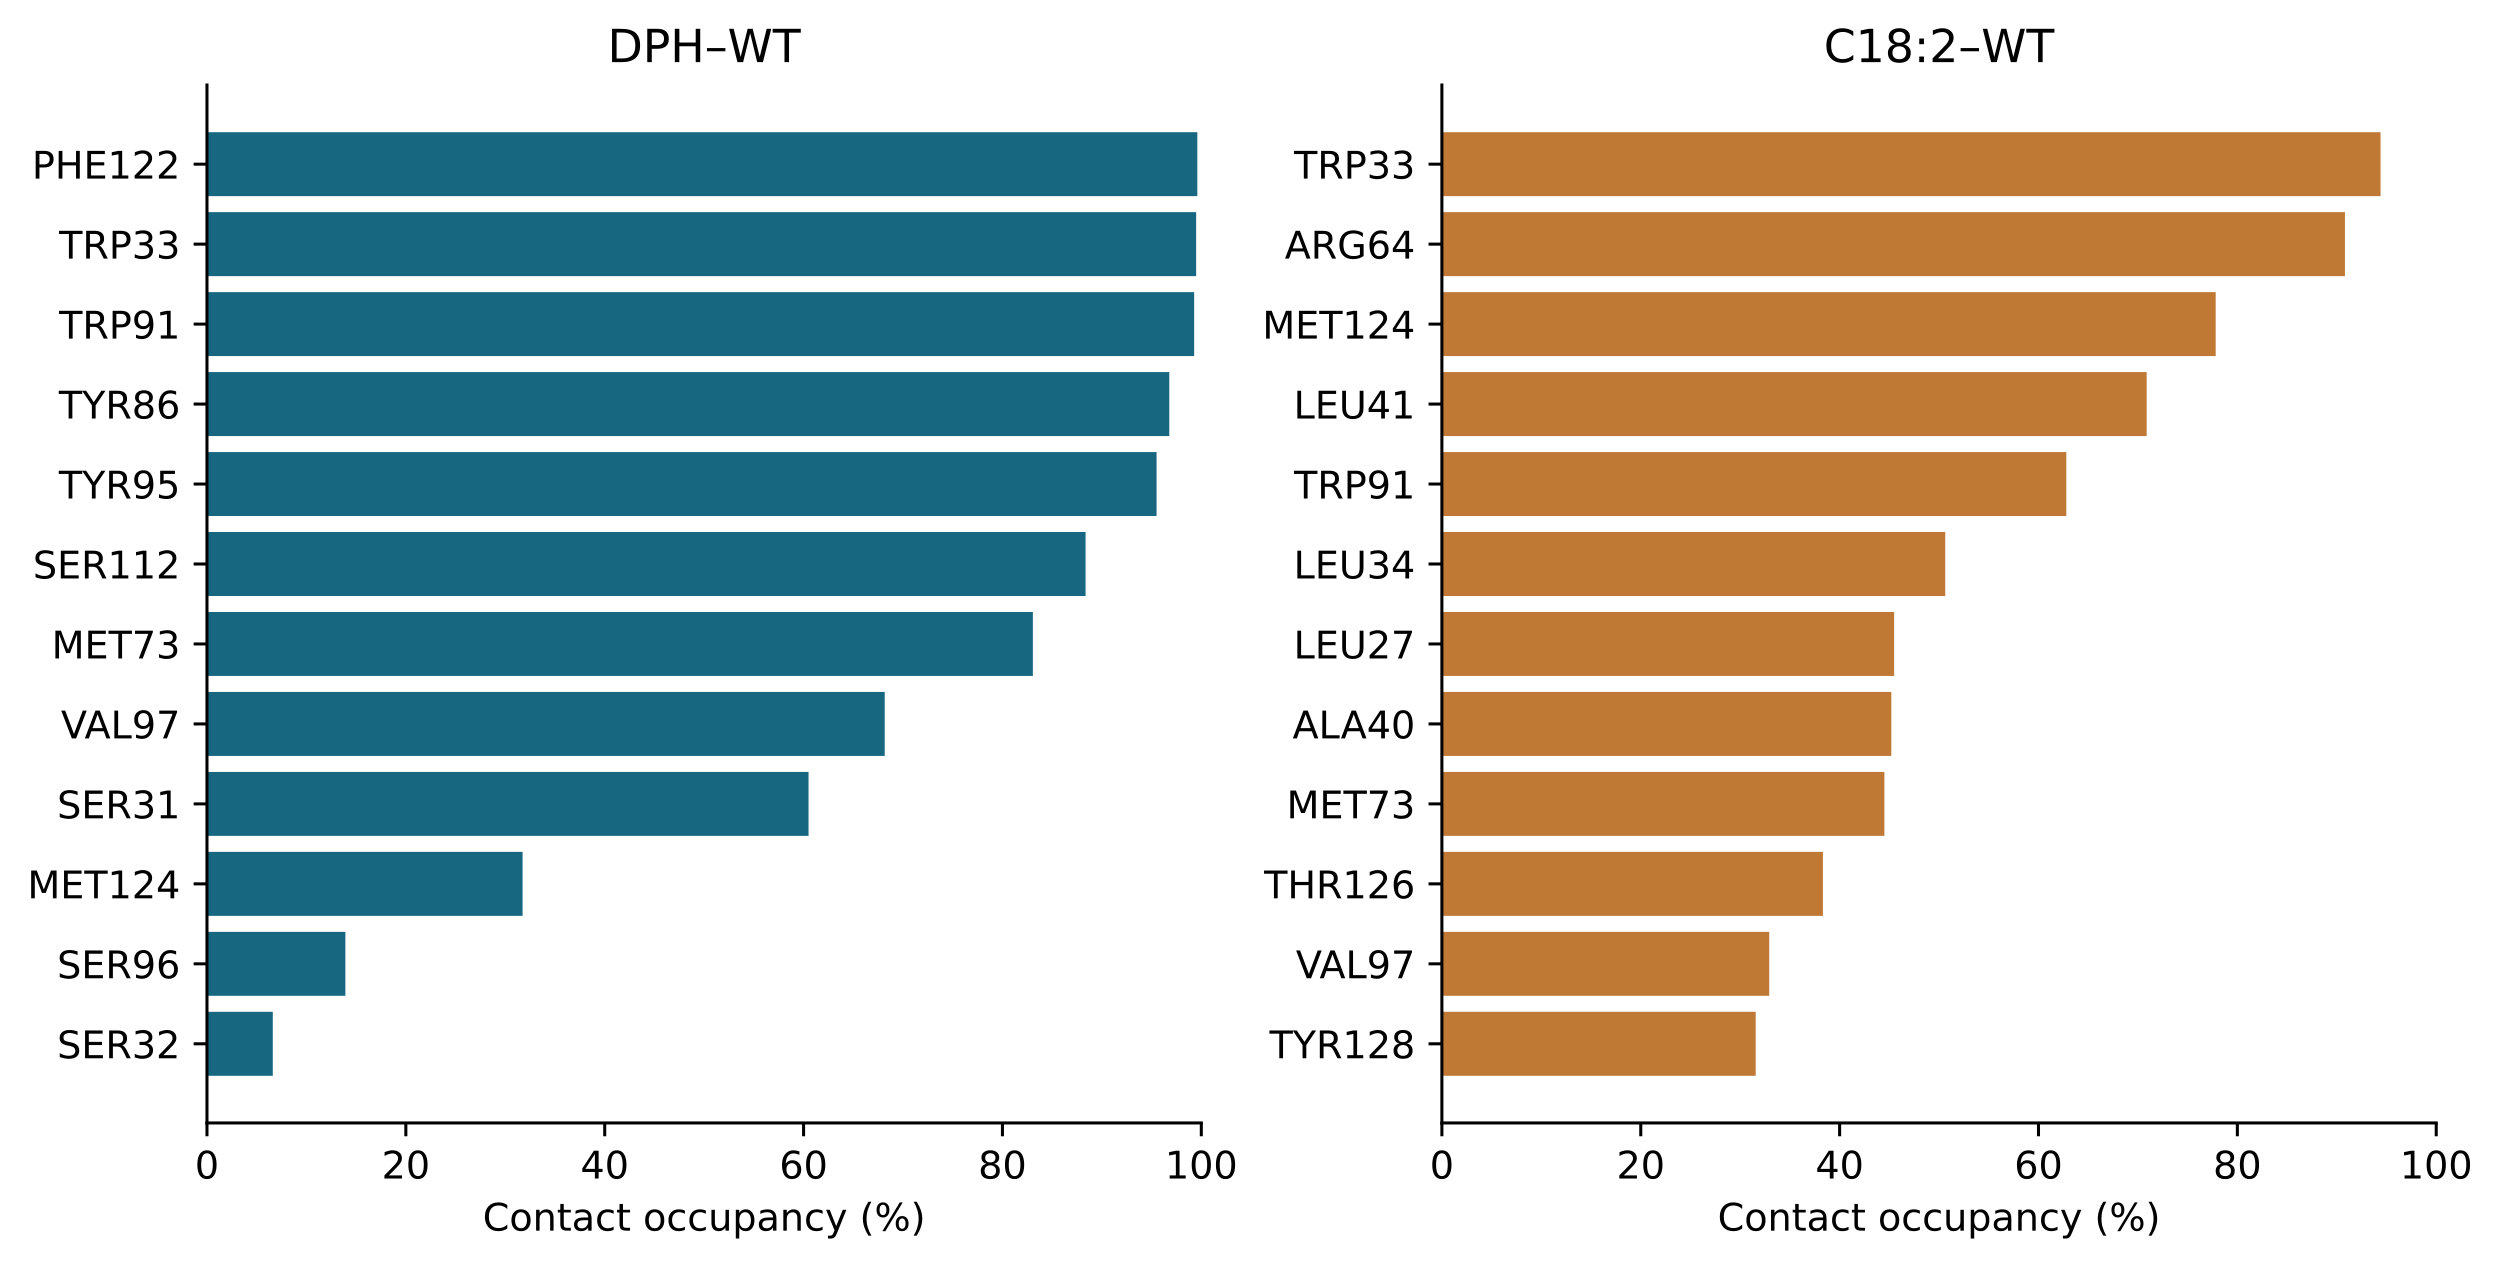
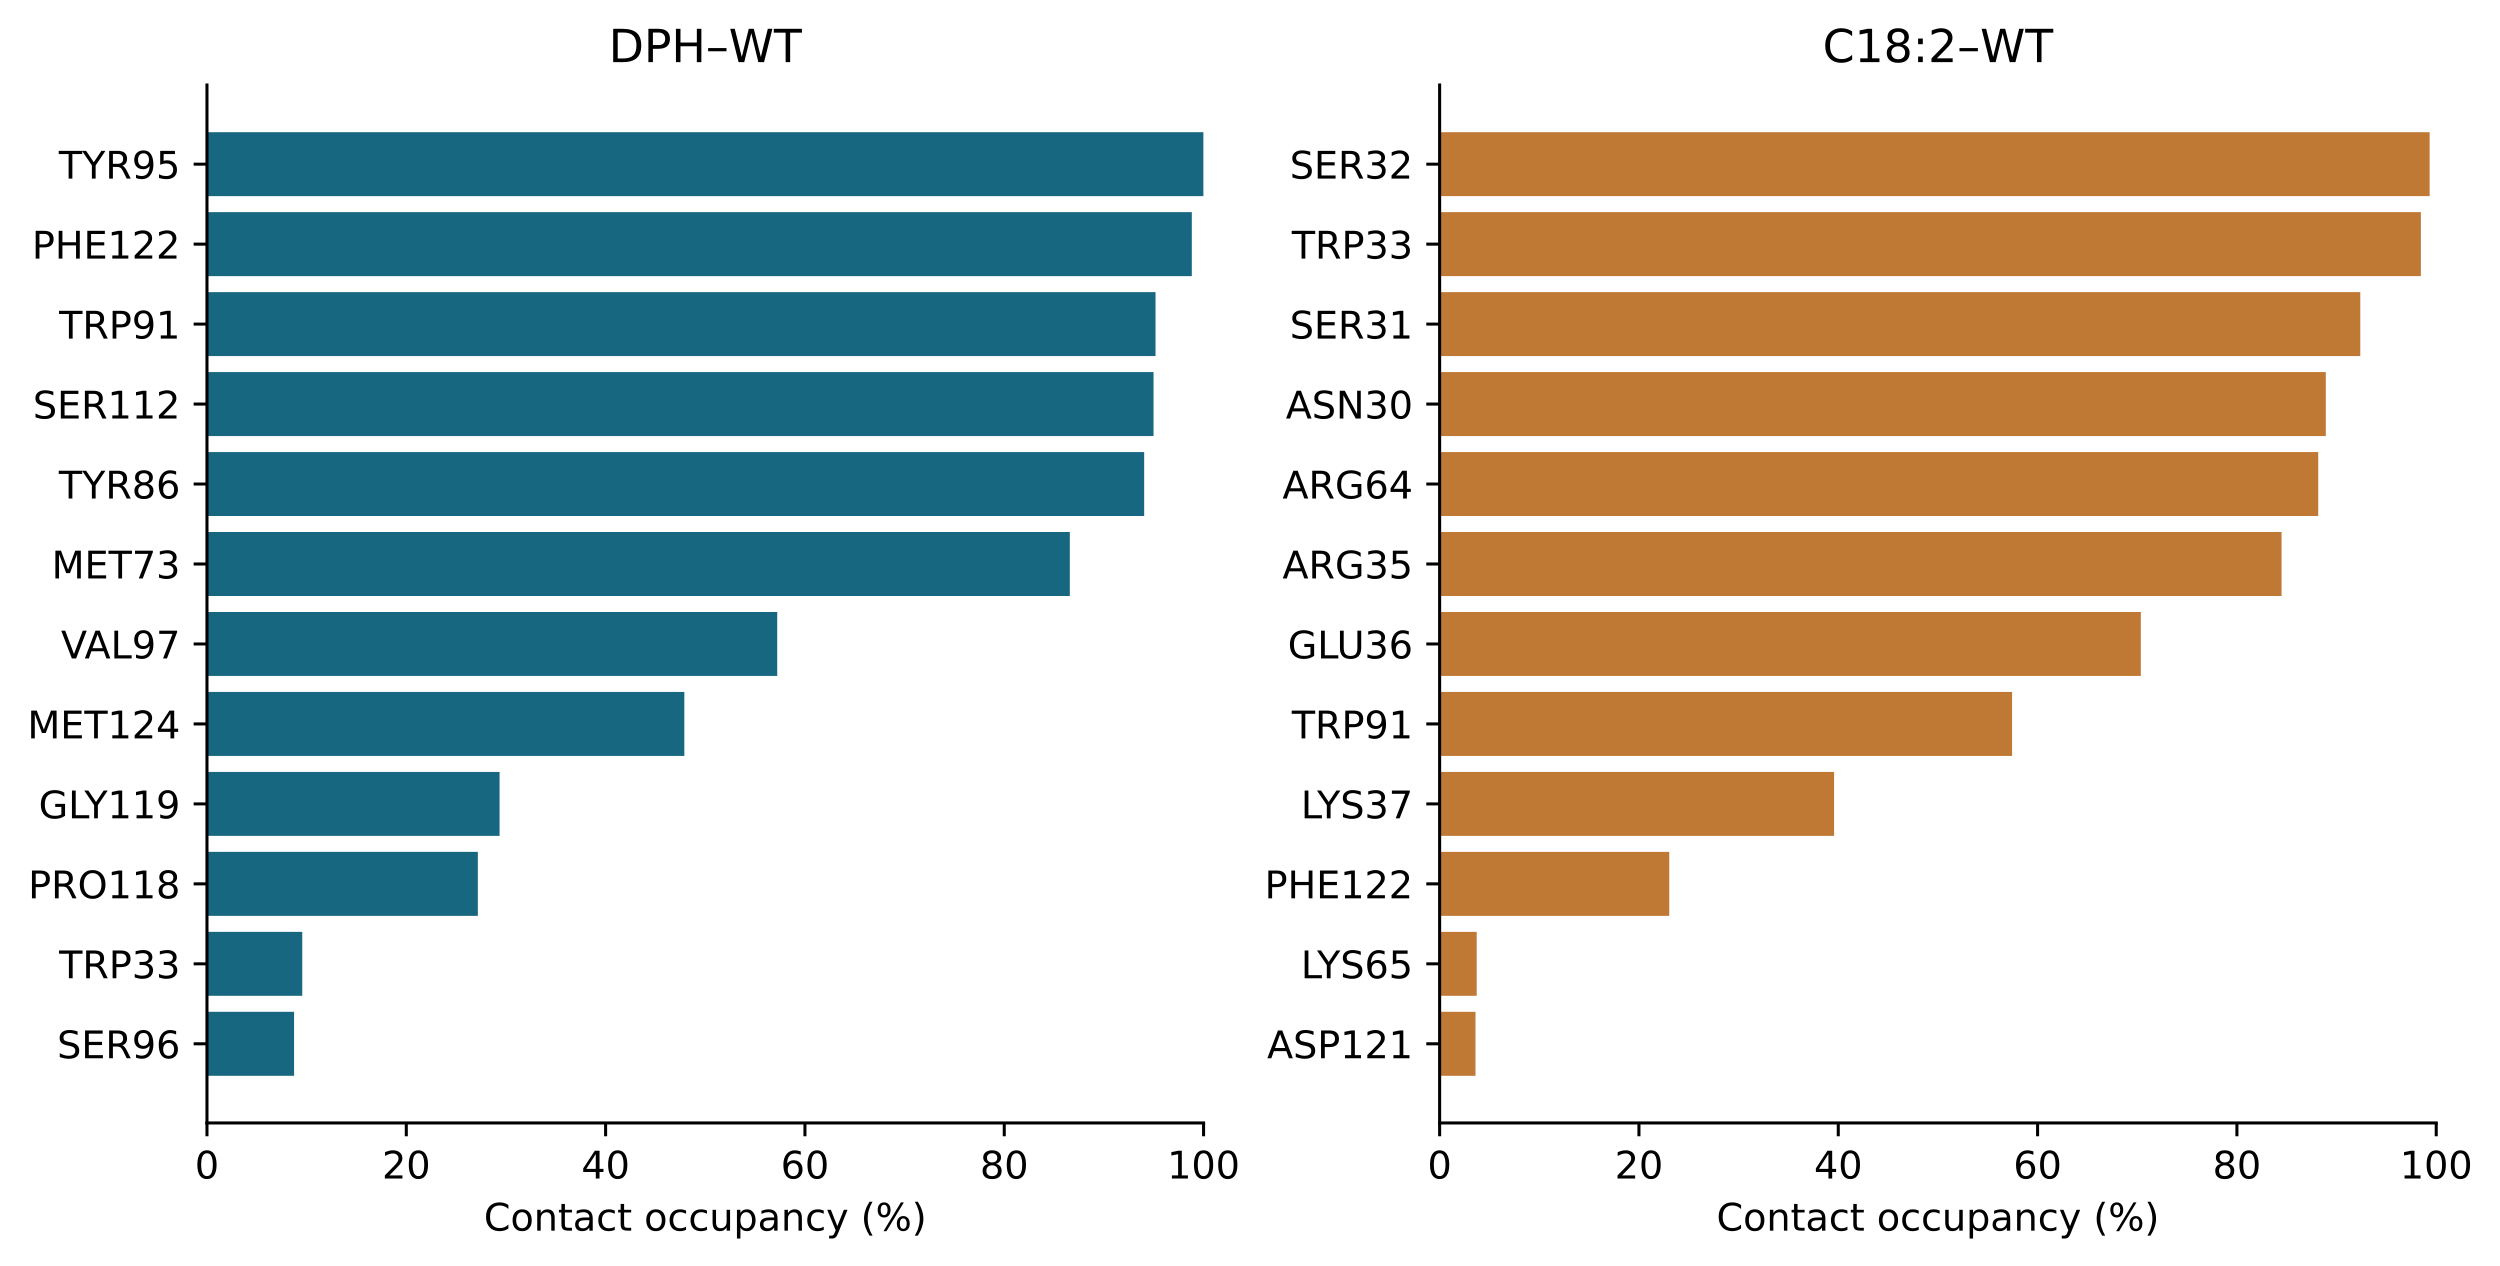
<svg xmlns="http://www.w3.org/2000/svg" xmlns:xlink="http://www.w3.org/1999/xlink" width="656.4pt" height="332.4pt" viewBox="0 0 656.4 332.4" version="1.1">
  <defs>
    <style type="text/css">*{stroke-linejoin: round; stroke-linecap: butt}</style>
  </defs>
  <g id="figure_1">
    <g id="patch_1">
      <path d="M 0 332.4  L 656.4 332.4  L 656.4 0  L 0 0  z " style="fill: #ffffff" />
    </g>
    <g id="axes_1">
      <g id="patch_2">
-         <path d="M 54.342 294.843  L 315.416 294.843  L 315.416 22.318  L 54.342 22.318  z " style="fill: #ffffff" />
+         <path d="M 54.342 294.843  L 316.009 294.843  L 316.009 22.318  L 54.342 22.318  z " style="fill: #ffffff" />
      </g>
      <g id="patch_3">
-         <path d="M 54.342 282.456  L 71.625 282.456  L 71.625 265.659  L 54.342 265.659  z " clip-path="url(#p2b831c7aae)" style="fill: #176781" />
+         <path d="M 54.342 282.456  L 77.212 282.456  L 77.212 265.659  L 54.342 265.659  z " clip-path="url(#p2128a40568)" style="fill: #176781" />
      </g>
      <g id="patch_4">
-         <path d="M 54.342 261.46  L 90.684 261.46  L 90.684 244.663  L 54.342 244.663  z " clip-path="url(#p2b831c7aae)" style="fill: #176781" />
+         <path d="M 54.342 261.46  L 79.358 261.46  L 79.358 244.663  L 54.342 244.663  z " clip-path="url(#p2128a40568)" style="fill: #176781" />
      </g>
      <g id="patch_5">
-         <path d="M 54.342 240.464  L 137.207 240.464  L 137.207 223.668  L 54.342 223.668  z " clip-path="url(#p2b831c7aae)" style="fill: #176781" />
+         <path d="M 54.342 240.464  L 125.463 240.464  L 125.463 223.668  L 54.342 223.668  z " clip-path="url(#p2128a40568)" style="fill: #176781" />
      </g>
      <g id="patch_6">
-         <path d="M 54.342 219.468  L 212.292 219.468  L 212.292 202.672  L 54.342 202.672  z " clip-path="url(#p2b831c7aae)" style="fill: #176781" />
+         <path d="M 54.342 219.468  L 131.168 219.468  L 131.168 202.672  L 54.342 202.672  z " clip-path="url(#p2128a40568)" style="fill: #176781" />
      </g>
      <g id="patch_7">
-         <path d="M 54.342 198.473  L 232.29 198.473  L 232.29 181.676  L 54.342 181.676  z " clip-path="url(#p2b831c7aae)" style="fill: #176781" />
+         <path d="M 54.342 198.473  L 179.681 198.473  L 179.681 181.676  L 54.342 181.676  z " clip-path="url(#p2128a40568)" style="fill: #176781" />
      </g>
      <g id="patch_8">
-         <path d="M 54.342 177.477  L 271.19 177.477  L 271.19 160.68  L 54.342 160.68  z " clip-path="url(#p2b831c7aae)" style="fill: #176781" />
+         <path d="M 54.342 177.477  L 204.068 177.477  L 204.068 160.68  L 54.342 160.68  z " clip-path="url(#p2128a40568)" style="fill: #176781" />
      </g>
      <g id="patch_9">
-         <path d="M 54.342 156.481  L 285.027 156.481  L 285.027 139.685  L 54.342 139.685  z " clip-path="url(#p2b831c7aae)" style="fill: #176781" />
+         <path d="M 54.342 156.481  L 280.893 156.481  L 280.893 139.685  L 54.342 139.685  z " clip-path="url(#p2128a40568)" style="fill: #176781" />
      </g>
      <g id="patch_10">
-         <path d="M 54.342 135.485  L 303.668 135.485  L 303.668 118.689  L 54.342 118.689  z " clip-path="url(#p2b831c7aae)" style="fill: #176781" />
+         <path d="M 54.342 135.485  L 300.414 135.485  L 300.414 118.689  L 54.342 118.689  z " clip-path="url(#p2128a40568)" style="fill: #176781" />
      </g>
      <g id="patch_11">
-         <path d="M 54.342 114.49  L 307.009 114.49  L 307.009 97.693  L 54.342 97.693  z " clip-path="url(#p2b831c7aae)" style="fill: #176781" />
+         <path d="M 54.342 114.49  L 302.873 114.49  L 302.873 97.693  L 54.342 97.693  z " clip-path="url(#p2128a40568)" style="fill: #176781" />
      </g>
      <g id="patch_12">
-         <path d="M 54.342 93.494  L 313.536 93.494  L 313.536 76.697  L 54.342 76.697  z " clip-path="url(#p2b831c7aae)" style="fill: #176781" />
+         <path d="M 54.342 93.494  L 303.397 93.494  L 303.397 76.697  L 54.342 76.697  z " clip-path="url(#p2128a40568)" style="fill: #176781" />
      </g>
      <g id="patch_13">
-         <path d="M 54.342 72.498  L 314.058 72.498  L 314.058 55.701  L 54.342 55.701  z " clip-path="url(#p2b831c7aae)" style="fill: #176781" />
+         <path d="M 54.342 72.498  L 312.921 72.498  L 312.921 55.701  L 54.342 55.701  z " clip-path="url(#p2128a40568)" style="fill: #176781" />
      </g>
      <g id="patch_14">
-         <path d="M 54.342 51.502  L 314.372 51.502  L 314.372 34.706  L 54.342 34.706  z " clip-path="url(#p2b831c7aae)" style="fill: #176781" />
+         <path d="M 54.342 51.502  L 315.957 51.502  L 315.957 34.706  L 54.342 34.706  z " clip-path="url(#p2128a40568)" style="fill: #176781" />
      </g>
      <g id="matplotlib.axis_1">
        <g id="xtick_1">
          <g id="line2d_1">
            <defs>
-               <path id="m933c56c1d4" d="M 0 0  L 0 3.5  " style="stroke: #000000; stroke-width: 0.8" />
+               <path id="m72610c972a" d="M 0 0  L 0 3.5  " style="stroke: #000000; stroke-width: 0.8" />
            </defs>
            <g>
-               <use xlink:href="#m933c56c1d4" x="54.342" y="294.843" style="stroke: #000000; stroke-width: 0.8" />
+               <use xlink:href="#m72610c972a" x="54.342" y="294.843" style="stroke: #000000; stroke-width: 0.8" />
            </g>
          </g>
          <g id="text_1">
            <text style="font-size: 10px; font-family: 'DejaVu Sans'; text-anchor: middle" x="54.342" y="309.442" transform="rotate(-0 54.34219 309.4417)">0</text>
          </g>
        </g>
        <g id="xtick_2">
          <g id="line2d_2">
            <g>
-               <use xlink:href="#m933c56c1d4" x="106.557" y="294.843" style="stroke: #000000; stroke-width: 0.8" />
+               <use xlink:href="#m72610c972a" x="106.676" y="294.843" style="stroke: #000000; stroke-width: 0.8" />
            </g>
          </g>
          <g id="text_2">
-             <text style="font-size: 10px; font-family: 'DejaVu Sans'; text-anchor: middle" x="106.557" y="309.442" transform="rotate(-0 106.557 309.4417)">20</text>
+             <text style="font-size: 10px; font-family: 'DejaVu Sans'; text-anchor: middle" x="106.676" y="309.442" transform="rotate(-0 106.6755 309.4417)">20</text>
          </g>
        </g>
        <g id="xtick_3">
          <g id="line2d_3">
            <g>
-               <use xlink:href="#m933c56c1d4" x="158.772" y="294.843" style="stroke: #000000; stroke-width: 0.8" />
+               <use xlink:href="#m72610c972a" x="159.009" y="294.843" style="stroke: #000000; stroke-width: 0.8" />
            </g>
          </g>
          <g id="text_3">
-             <text style="font-size: 10px; font-family: 'DejaVu Sans'; text-anchor: middle" x="158.772" y="309.442" transform="rotate(-0 158.7717 309.4417)">40</text>
+             <text style="font-size: 10px; font-family: 'DejaVu Sans'; text-anchor: middle" x="159.009" y="309.442" transform="rotate(-0 159.0089 309.4417)">40</text>
          </g>
        </g>
        <g id="xtick_4">
          <g id="line2d_4">
            <g>
-               <use xlink:href="#m933c56c1d4" x="210.986" y="294.843" style="stroke: #000000; stroke-width: 0.8" />
+               <use xlink:href="#m72610c972a" x="211.342" y="294.843" style="stroke: #000000; stroke-width: 0.8" />
            </g>
          </g>
          <g id="text_4">
-             <text style="font-size: 10px; font-family: 'DejaVu Sans'; text-anchor: middle" x="210.986" y="309.442" transform="rotate(-0 210.9865 309.4417)">60</text>
+             <text style="font-size: 10px; font-family: 'DejaVu Sans'; text-anchor: middle" x="211.342" y="309.442" transform="rotate(-0 211.3423 309.4417)">60</text>
          </g>
        </g>
        <g id="xtick_5">
          <g id="line2d_5">
            <g>
-               <use xlink:href="#m933c56c1d4" x="263.201" y="294.843" style="stroke: #000000; stroke-width: 0.8" />
+               <use xlink:href="#m72610c972a" x="263.676" y="294.843" style="stroke: #000000; stroke-width: 0.8" />
            </g>
          </g>
          <g id="text_5">
-             <text style="font-size: 10px; font-family: 'DejaVu Sans'; text-anchor: middle" x="263.201" y="309.442" transform="rotate(-0 263.2012 309.4417)">80</text>
+             <text style="font-size: 10px; font-family: 'DejaVu Sans'; text-anchor: middle" x="263.676" y="309.442" transform="rotate(-0 263.6756 309.4417)">80</text>
          </g>
        </g>
        <g id="xtick_6">
          <g id="line2d_6">
            <g>
-               <use xlink:href="#m933c56c1d4" x="315.416" y="294.843" style="stroke: #000000; stroke-width: 0.8" />
+               <use xlink:href="#m72610c972a" x="316.009" y="294.843" style="stroke: #000000; stroke-width: 0.8" />
            </g>
          </g>
          <g id="text_6">
-             <text style="font-size: 10px; font-family: 'DejaVu Sans'; text-anchor: middle" x="315.416" y="309.442" transform="rotate(-0 315.416 309.4417)">100</text>
+             <text style="font-size: 10px; font-family: 'DejaVu Sans'; text-anchor: middle" x="316.009" y="309.442" transform="rotate(-0 316.009 309.4417)">100</text>
          </g>
        </g>
        <g id="text_7">
-           <text style="font-size: 10px; font-family: 'DejaVu Sans'; text-anchor: middle" x="184.879" y="323.12" transform="rotate(-0 184.8791 323.1198)">Contact occupancy (%)</text>
+           <text style="font-size: 10px; font-family: 'DejaVu Sans'; text-anchor: middle" x="185.176" y="323.12" transform="rotate(-0 185.1756 323.1198)">Contact occupancy (%)</text>
        </g>
      </g>
      <g id="matplotlib.axis_2">
        <g id="ytick_1">
          <g id="line2d_7">
            <defs>
-               <path id="mc2657817d2" d="M 0 0  L -3.5 0  " style="stroke: #000000; stroke-width: 0.8" />
+               <path id="m3164a30ef8" d="M 0 0  L -3.5 0  " style="stroke: #000000; stroke-width: 0.8" />
            </defs>
            <g>
-               <use xlink:href="#mc2657817d2" x="54.342" y="274.057" style="stroke: #000000; stroke-width: 0.8" />
+               <use xlink:href="#m3164a30ef8" x="54.342" y="274.057" style="stroke: #000000; stroke-width: 0.8" />
            </g>
          </g>
          <g id="text_8">
-             <text style="font-size: 10px; font-family: 'DejaVu Sans'; text-anchor: end" x="47.342" y="277.857" transform="rotate(-0 47.34219 277.8567)">SER32</text>
+             <text style="font-size: 10px; font-family: 'DejaVu Sans'; text-anchor: end" x="47.342" y="277.857" transform="rotate(-0 47.34219 277.8567)">SER96</text>
          </g>
        </g>
        <g id="ytick_2">
          <g id="line2d_8">
            <g>
-               <use xlink:href="#mc2657817d2" x="54.342" y="253.062" style="stroke: #000000; stroke-width: 0.8" />
+               <use xlink:href="#m3164a30ef8" x="54.342" y="253.062" style="stroke: #000000; stroke-width: 0.8" />
            </g>
          </g>
          <g id="text_9">
-             <text style="font-size: 10px; font-family: 'DejaVu Sans'; text-anchor: end" x="47.342" y="256.861" transform="rotate(-0 47.34219 256.8609)">SER96</text>
+             <text style="font-size: 10px; font-family: 'DejaVu Sans'; text-anchor: end" x="47.342" y="256.861" transform="rotate(-0 47.34219 256.8609)">TRP33</text>
          </g>
        </g>
        <g id="ytick_3">
          <g id="line2d_9">
            <g>
-               <use xlink:href="#mc2657817d2" x="54.342" y="232.066" style="stroke: #000000; stroke-width: 0.8" />
+               <use xlink:href="#m3164a30ef8" x="54.342" y="232.066" style="stroke: #000000; stroke-width: 0.8" />
            </g>
          </g>
          <g id="text_10">
-             <text style="font-size: 10px; font-family: 'DejaVu Sans'; text-anchor: end" x="47.342" y="235.865" transform="rotate(-0 47.34219 235.8651)">MET124</text>
+             <text style="font-size: 10px; font-family: 'DejaVu Sans'; text-anchor: end" x="47.342" y="235.865" transform="rotate(-0 47.34219 235.8651)">PRO118</text>
          </g>
        </g>
        <g id="ytick_4">
          <g id="line2d_10">
            <g>
-               <use xlink:href="#mc2657817d2" x="54.342" y="211.07" style="stroke: #000000; stroke-width: 0.8" />
+               <use xlink:href="#m3164a30ef8" x="54.342" y="211.07" style="stroke: #000000; stroke-width: 0.8" />
            </g>
          </g>
          <g id="text_11">
-             <text style="font-size: 10px; font-family: 'DejaVu Sans'; text-anchor: end" x="47.342" y="214.869" transform="rotate(-0 47.34219 214.8694)">SER31</text>
+             <text style="font-size: 10px; font-family: 'DejaVu Sans'; text-anchor: end" x="47.342" y="214.869" transform="rotate(-0 47.34219 214.8694)">GLY119</text>
          </g>
        </g>
        <g id="ytick_5">
          <g id="line2d_11">
            <g>
-               <use xlink:href="#mc2657817d2" x="54.342" y="190.074" style="stroke: #000000; stroke-width: 0.8" />
+               <use xlink:href="#m3164a30ef8" x="54.342" y="190.074" style="stroke: #000000; stroke-width: 0.8" />
            </g>
          </g>
          <g id="text_12">
-             <text style="font-size: 10px; font-family: 'DejaVu Sans'; text-anchor: end" x="47.342" y="193.874" transform="rotate(-0 47.34219 193.8736)">VAL97</text>
+             <text style="font-size: 10px; font-family: 'DejaVu Sans'; text-anchor: end" x="47.342" y="193.874" transform="rotate(-0 47.34219 193.8736)">MET124</text>
          </g>
        </g>
        <g id="ytick_6">
          <g id="line2d_12">
            <g>
-               <use xlink:href="#mc2657817d2" x="54.342" y="169.079" style="stroke: #000000; stroke-width: 0.8" />
+               <use xlink:href="#m3164a30ef8" x="54.342" y="169.079" style="stroke: #000000; stroke-width: 0.8" />
            </g>
          </g>
          <g id="text_13">
-             <text style="font-size: 10px; font-family: 'DejaVu Sans'; text-anchor: end" x="47.342" y="172.878" transform="rotate(-0 47.34219 172.8778)">MET73</text>
+             <text style="font-size: 10px; font-family: 'DejaVu Sans'; text-anchor: end" x="47.342" y="172.878" transform="rotate(-0 47.34219 172.8778)">VAL97</text>
          </g>
        </g>
        <g id="ytick_7">
          <g id="line2d_13">
            <g>
-               <use xlink:href="#mc2657817d2" x="54.342" y="148.083" style="stroke: #000000; stroke-width: 0.8" />
+               <use xlink:href="#m3164a30ef8" x="54.342" y="148.083" style="stroke: #000000; stroke-width: 0.8" />
            </g>
          </g>
          <g id="text_14">
-             <text style="font-size: 10px; font-family: 'DejaVu Sans'; text-anchor: end" x="47.342" y="151.882" transform="rotate(-0 47.34219 151.882)">SER112</text>
+             <text style="font-size: 10px; font-family: 'DejaVu Sans'; text-anchor: end" x="47.342" y="151.882" transform="rotate(-0 47.34219 151.882)">MET73</text>
          </g>
        </g>
        <g id="ytick_8">
          <g id="line2d_14">
            <g>
-               <use xlink:href="#mc2657817d2" x="54.342" y="127.087" style="stroke: #000000; stroke-width: 0.8" />
+               <use xlink:href="#m3164a30ef8" x="54.342" y="127.087" style="stroke: #000000; stroke-width: 0.8" />
            </g>
          </g>
          <g id="text_15">
-             <text style="font-size: 10px; font-family: 'DejaVu Sans'; text-anchor: end" x="47.342" y="130.886" transform="rotate(-0 47.34219 130.8863)">TYR95</text>
+             <text style="font-size: 10px; font-family: 'DejaVu Sans'; text-anchor: end" x="47.342" y="130.886" transform="rotate(-0 47.34219 130.8863)">TYR86</text>
          </g>
        </g>
        <g id="ytick_9">
          <g id="line2d_15">
            <g>
-               <use xlink:href="#mc2657817d2" x="54.342" y="106.091" style="stroke: #000000; stroke-width: 0.8" />
+               <use xlink:href="#m3164a30ef8" x="54.342" y="106.091" style="stroke: #000000; stroke-width: 0.8" />
            </g>
          </g>
          <g id="text_16">
-             <text style="font-size: 10px; font-family: 'DejaVu Sans'; text-anchor: end" x="47.342" y="109.89" transform="rotate(-0 47.34219 109.8905)">TYR86</text>
+             <text style="font-size: 10px; font-family: 'DejaVu Sans'; text-anchor: end" x="47.342" y="109.89" transform="rotate(-0 47.34219 109.8905)">SER112</text>
          </g>
        </g>
        <g id="ytick_10">
          <g id="line2d_16">
            <g>
-               <use xlink:href="#mc2657817d2" x="54.342" y="85.095" style="stroke: #000000; stroke-width: 0.8" />
+               <use xlink:href="#m3164a30ef8" x="54.342" y="85.095" style="stroke: #000000; stroke-width: 0.8" />
            </g>
          </g>
          <g id="text_17">
            <text style="font-size: 10px; font-family: 'DejaVu Sans'; text-anchor: end" x="47.342" y="88.895" transform="rotate(-0 47.34219 88.89471)">TRP91</text>
          </g>
        </g>
        <g id="ytick_11">
          <g id="line2d_17">
            <g>
-               <use xlink:href="#mc2657817d2" x="54.342" y="64.1" style="stroke: #000000; stroke-width: 0.8" />
+               <use xlink:href="#m3164a30ef8" x="54.342" y="64.1" style="stroke: #000000; stroke-width: 0.8" />
            </g>
          </g>
          <g id="text_18">
-             <text style="font-size: 10px; font-family: 'DejaVu Sans'; text-anchor: end" x="47.342" y="67.899" transform="rotate(-0 47.34219 67.89893)">TRP33</text>
+             <text style="font-size: 10px; font-family: 'DejaVu Sans'; text-anchor: end" x="47.342" y="67.899" transform="rotate(-0 47.34219 67.89893)">PHE122</text>
          </g>
        </g>
        <g id="ytick_12">
          <g id="line2d_18">
            <g>
-               <use xlink:href="#mc2657817d2" x="54.342" y="43.104" style="stroke: #000000; stroke-width: 0.8" />
+               <use xlink:href="#m3164a30ef8" x="54.342" y="43.104" style="stroke: #000000; stroke-width: 0.8" />
            </g>
          </g>
          <g id="text_19">
-             <text style="font-size: 10px; font-family: 'DejaVu Sans'; text-anchor: end" x="47.342" y="46.903" transform="rotate(-0 47.34219 46.90316)">PHE122</text>
+             <text style="font-size: 10px; font-family: 'DejaVu Sans'; text-anchor: end" x="47.342" y="46.903" transform="rotate(-0 47.34219 46.90316)">TYR95</text>
          </g>
        </g>
      </g>
      <g id="patch_15">
        <path d="M 54.342 294.843  L 54.342 22.318  " style="fill: none; stroke: #000000; stroke-width: 0.8; stroke-linejoin: miter; stroke-linecap: square" />
      </g>
      <g id="patch_16">
-         <path d="M 54.342 294.843  L 315.416 294.843  " style="fill: none; stroke: #000000; stroke-width: 0.8; stroke-linejoin: miter; stroke-linecap: square" />
+         <path d="M 54.342 294.843  L 316.009 294.843  " style="fill: none; stroke: #000000; stroke-width: 0.8; stroke-linejoin: miter; stroke-linecap: square" />
      </g>
      <g id="text_20">
-         <text style="font-size: 12px; font-family: 'DejaVu Sans'; text-anchor: middle" x="184.879" y="16.318" transform="rotate(-0 184.8791 16.31812)">DPH–WT</text>
+         <text style="font-size: 12px; font-family: 'DejaVu Sans'; text-anchor: middle" x="185.176" y="16.318" transform="rotate(-0 185.1756 16.31812)">DPH–WT</text>
      </g>
    </g>
    <g id="axes_2">
      <g id="patch_17">
-         <path d="M 378.582 294.843  L 639.656 294.843  L 639.656 22.318  L 378.582 22.318  z " style="fill: #ffffff" />
+         <path d="M 377.989 294.843  L 639.656 294.843  L 639.656 22.318  L 377.989 22.318  z " style="fill: #ffffff" />
      </g>
      <g id="patch_18">
-         <path d="M 378.582 282.456  L 460.977 282.456  L 460.977 265.659  L 378.582 265.659  z " clip-path="url(#pe44e2e23fc)" style="fill: #c07835" />
+         <path d="M 377.989 282.456  L 387.409 282.456  L 387.409 265.659  L 377.989 265.659  z " clip-path="url(#p7948481852)" style="fill: #c07835" />
      </g>
      <g id="patch_19">
-         <path d="M 378.582 261.46  L 464.527 261.46  L 464.527 244.663  L 378.582 244.663  z " clip-path="url(#pe44e2e23fc)" style="fill: #c07835" />
+         <path d="M 377.989 261.46  L 387.723 261.46  L 387.723 244.663  L 377.989 244.663  z " clip-path="url(#p7948481852)" style="fill: #c07835" />
      </g>
      <g id="patch_20">
-         <path d="M 378.582 240.464  L 478.625 240.464  L 478.625 223.668  L 378.582 223.668  z " clip-path="url(#pe44e2e23fc)" style="fill: #c07835" />
+         <path d="M 377.989 240.464  L 438.277 240.464  L 438.277 223.668  L 377.989 223.668  z " clip-path="url(#p7948481852)" style="fill: #c07835" />
      </g>
      <g id="patch_21">
-         <path d="M 378.582 219.468  L 494.76 219.468  L 494.76 202.672  L 378.582 202.672  z " clip-path="url(#pe44e2e23fc)" style="fill: #c07835" />
+         <path d="M 377.989 219.468  L 481.557 219.468  L 481.557 202.672  L 377.989 202.672  z " clip-path="url(#p7948481852)" style="fill: #c07835" />
      </g>
      <g id="patch_22">
-         <path d="M 378.582 198.473  L 496.587 198.473  L 496.587 181.676  L 378.582 181.676  z " clip-path="url(#pe44e2e23fc)" style="fill: #c07835" />
+         <path d="M 377.989 198.473  L 528.29 198.473  L 528.29 181.676  L 377.989 181.676  z " clip-path="url(#p7948481852)" style="fill: #c07835" />
      </g>
      <g id="patch_23">
-         <path d="M 378.582 177.477  L 497.318 177.477  L 497.318 160.68  L 378.582 160.68  z " clip-path="url(#pe44e2e23fc)" style="fill: #c07835" />
+         <path d="M 377.989 177.477  L 562.098 177.477  L 562.098 160.68  L 377.989 160.68  z " clip-path="url(#p7948481852)" style="fill: #c07835" />
      </g>
      <g id="patch_24">
-         <path d="M 378.582 156.481  L 510.738 156.481  L 510.738 139.685  L 378.582 139.685  z " clip-path="url(#pe44e2e23fc)" style="fill: #c07835" />
+         <path d="M 377.989 156.481  L 599.045 156.481  L 599.045 139.685  L 377.989 139.685  z " clip-path="url(#p7948481852)" style="fill: #c07835" />
      </g>
      <g id="patch_25">
-         <path d="M 378.582 135.485  L 542.536 135.485  L 542.536 118.689  L 378.582 118.689  z " clip-path="url(#pe44e2e23fc)" style="fill: #c07835" />
+         <path d="M 377.989 135.485  L 608.674 135.485  L 608.674 118.689  L 377.989 118.689  z " clip-path="url(#p7948481852)" style="fill: #c07835" />
      </g>
      <g id="patch_26">
-         <path d="M 378.582 114.49  L 563.631 114.49  L 563.631 97.693  L 378.582 97.693  z " clip-path="url(#pe44e2e23fc)" style="fill: #c07835" />
+         <path d="M 377.989 114.49  L 610.663 114.49  L 610.663 97.693  L 377.989 97.693  z " clip-path="url(#p7948481852)" style="fill: #c07835" />
      </g>
      <g id="patch_27">
-         <path d="M 378.582 93.494  L 581.75 93.494  L 581.75 76.697  L 378.582 76.697  z " clip-path="url(#pe44e2e23fc)" style="fill: #c07835" />
+         <path d="M 377.989 93.494  L 619.717 93.494  L 619.717 76.697  L 377.989 76.697  z " clip-path="url(#p7948481852)" style="fill: #c07835" />
      </g>
      <g id="patch_28">
-         <path d="M 378.582 72.498  L 615.689 72.498  L 615.689 55.701  L 378.582 55.701  z " clip-path="url(#pe44e2e23fc)" style="fill: #c07835" />
+         <path d="M 377.989 72.498  L 635.626 72.498  L 635.626 55.701  L 377.989 55.701  z " clip-path="url(#p7948481852)" style="fill: #c07835" />
      </g>
      <g id="patch_29">
-         <path d="M 378.582 51.502  L 625.036 51.502  L 625.036 34.706  L 378.582 34.706  z " clip-path="url(#pe44e2e23fc)" style="fill: #c07835" />
+         <path d="M 377.989 51.502  L 637.929 51.502  L 637.929 34.706  L 377.989 34.706  z " clip-path="url(#p7948481852)" style="fill: #c07835" />
      </g>
      <g id="matplotlib.axis_3">
        <g id="xtick_7">
          <g id="line2d_19">
            <g>
-               <use xlink:href="#m933c56c1d4" x="378.582" y="294.843" style="stroke: #000000; stroke-width: 0.8" />
+               <use xlink:href="#m72610c972a" x="377.989" y="294.843" style="stroke: #000000; stroke-width: 0.8" />
            </g>
          </g>
          <g id="text_21">
-             <text style="font-size: 10px; font-family: 'DejaVu Sans'; text-anchor: middle" x="378.582" y="309.442" transform="rotate(-0 378.5819 309.4417)">0</text>
+             <text style="font-size: 10px; font-family: 'DejaVu Sans'; text-anchor: middle" x="377.989" y="309.442" transform="rotate(-0 377.989 309.4417)">0</text>
          </g>
        </g>
        <g id="xtick_8">
          <g id="line2d_20">
            <g>
-               <use xlink:href="#m933c56c1d4" x="430.797" y="294.843" style="stroke: #000000; stroke-width: 0.8" />
+               <use xlink:href="#m72610c972a" x="430.322" y="294.843" style="stroke: #000000; stroke-width: 0.8" />
            </g>
          </g>
          <g id="text_22">
-             <text style="font-size: 10px; font-family: 'DejaVu Sans'; text-anchor: middle" x="430.797" y="309.442" transform="rotate(-0 430.7967 309.4417)">20</text>
+             <text style="font-size: 10px; font-family: 'DejaVu Sans'; text-anchor: middle" x="430.322" y="309.442" transform="rotate(-0 430.3223 309.4417)">20</text>
          </g>
        </g>
        <g id="xtick_9">
          <g id="line2d_21">
            <g>
-               <use xlink:href="#m933c56c1d4" x="483.011" y="294.843" style="stroke: #000000; stroke-width: 0.8" />
+               <use xlink:href="#m72610c972a" x="482.656" y="294.843" style="stroke: #000000; stroke-width: 0.8" />
            </g>
          </g>
          <g id="text_23">
-             <text style="font-size: 10px; font-family: 'DejaVu Sans'; text-anchor: middle" x="483.011" y="309.442" transform="rotate(-0 483.0115 309.4417)">40</text>
+             <text style="font-size: 10px; font-family: 'DejaVu Sans'; text-anchor: middle" x="482.656" y="309.442" transform="rotate(-0 482.6557 309.4417)">40</text>
          </g>
        </g>
        <g id="xtick_10">
          <g id="line2d_22">
            <g>
-               <use xlink:href="#m933c56c1d4" x="535.226" y="294.843" style="stroke: #000000; stroke-width: 0.8" />
+               <use xlink:href="#m72610c972a" x="534.989" y="294.843" style="stroke: #000000; stroke-width: 0.8" />
            </g>
          </g>
          <g id="text_24">
-             <text style="font-size: 10px; font-family: 'DejaVu Sans'; text-anchor: middle" x="535.226" y="309.442" transform="rotate(-0 535.2262 309.4417)">60</text>
+             <text style="font-size: 10px; font-family: 'DejaVu Sans'; text-anchor: middle" x="534.989" y="309.442" transform="rotate(-0 534.9891 309.4417)">60</text>
          </g>
        </g>
        <g id="xtick_11">
          <g id="line2d_23">
            <g>
-               <use xlink:href="#m933c56c1d4" x="587.441" y="294.843" style="stroke: #000000; stroke-width: 0.8" />
+               <use xlink:href="#m72610c972a" x="587.322" y="294.843" style="stroke: #000000; stroke-width: 0.8" />
            </g>
          </g>
          <g id="text_25">
-             <text style="font-size: 10px; font-family: 'DejaVu Sans'; text-anchor: middle" x="587.441" y="309.442" transform="rotate(-0 587.441 309.4417)">80</text>
+             <text style="font-size: 10px; font-family: 'DejaVu Sans'; text-anchor: middle" x="587.322" y="309.442" transform="rotate(-0 587.3224 309.4417)">80</text>
          </g>
        </g>
        <g id="xtick_12">
          <g id="line2d_24">
            <g>
-               <use xlink:href="#m933c56c1d4" x="639.656" y="294.843" style="stroke: #000000; stroke-width: 0.8" />
+               <use xlink:href="#m72610c972a" x="639.656" y="294.843" style="stroke: #000000; stroke-width: 0.8" />
            </g>
          </g>
          <g id="text_26">
            <text style="font-size: 10px; font-family: 'DejaVu Sans'; text-anchor: middle" x="639.656" y="309.442" transform="rotate(-0 639.6558 309.4417)">100</text>
          </g>
        </g>
        <g id="text_27">
-           <text style="font-size: 10px; font-family: 'DejaVu Sans'; text-anchor: middle" x="509.119" y="323.12" transform="rotate(-0 509.1189 323.1198)">Contact occupancy (%)</text>
+           <text style="font-size: 10px; font-family: 'DejaVu Sans'; text-anchor: middle" x="508.822" y="323.12" transform="rotate(-0 508.8224 323.1198)">Contact occupancy (%)</text>
        </g>
      </g>
      <g id="matplotlib.axis_4">
        <g id="ytick_13">
          <g id="line2d_25">
            <g>
-               <use xlink:href="#mc2657817d2" x="378.582" y="274.057" style="stroke: #000000; stroke-width: 0.8" />
+               <use xlink:href="#m3164a30ef8" x="377.989" y="274.057" style="stroke: #000000; stroke-width: 0.8" />
            </g>
          </g>
          <g id="text_28">
-             <text style="font-size: 10px; font-family: 'DejaVu Sans'; text-anchor: end" x="371.582" y="277.857" transform="rotate(-0 371.5819 277.8567)">TYR128</text>
+             <text style="font-size: 10px; font-family: 'DejaVu Sans'; text-anchor: end" x="370.989" y="277.857" transform="rotate(-0 370.989 277.8567)">ASP121</text>
          </g>
        </g>
        <g id="ytick_14">
          <g id="line2d_26">
            <g>
-               <use xlink:href="#mc2657817d2" x="378.582" y="253.062" style="stroke: #000000; stroke-width: 0.8" />
+               <use xlink:href="#m3164a30ef8" x="377.989" y="253.062" style="stroke: #000000; stroke-width: 0.8" />
            </g>
          </g>
          <g id="text_29">
-             <text style="font-size: 10px; font-family: 'DejaVu Sans'; text-anchor: end" x="371.582" y="256.861" transform="rotate(-0 371.5819 256.8609)">VAL97</text>
+             <text style="font-size: 10px; font-family: 'DejaVu Sans'; text-anchor: end" x="370.989" y="256.861" transform="rotate(-0 370.989 256.8609)">LYS65</text>
          </g>
        </g>
        <g id="ytick_15">
          <g id="line2d_27">
            <g>
-               <use xlink:href="#mc2657817d2" x="378.582" y="232.066" style="stroke: #000000; stroke-width: 0.8" />
+               <use xlink:href="#m3164a30ef8" x="377.989" y="232.066" style="stroke: #000000; stroke-width: 0.8" />
            </g>
          </g>
          <g id="text_30">
-             <text style="font-size: 10px; font-family: 'DejaVu Sans'; text-anchor: end" x="371.582" y="235.865" transform="rotate(-0 371.5819 235.8651)">THR126</text>
+             <text style="font-size: 10px; font-family: 'DejaVu Sans'; text-anchor: end" x="370.989" y="235.865" transform="rotate(-0 370.989 235.8651)">PHE122</text>
          </g>
        </g>
        <g id="ytick_16">
          <g id="line2d_28">
            <g>
-               <use xlink:href="#mc2657817d2" x="378.582" y="211.07" style="stroke: #000000; stroke-width: 0.8" />
+               <use xlink:href="#m3164a30ef8" x="377.989" y="211.07" style="stroke: #000000; stroke-width: 0.8" />
            </g>
          </g>
          <g id="text_31">
-             <text style="font-size: 10px; font-family: 'DejaVu Sans'; text-anchor: end" x="371.582" y="214.869" transform="rotate(-0 371.5819 214.8694)">MET73</text>
+             <text style="font-size: 10px; font-family: 'DejaVu Sans'; text-anchor: end" x="370.989" y="214.869" transform="rotate(-0 370.989 214.8694)">LYS37</text>
          </g>
        </g>
        <g id="ytick_17">
          <g id="line2d_29">
            <g>
-               <use xlink:href="#mc2657817d2" x="378.582" y="190.074" style="stroke: #000000; stroke-width: 0.8" />
+               <use xlink:href="#m3164a30ef8" x="377.989" y="190.074" style="stroke: #000000; stroke-width: 0.8" />
            </g>
          </g>
          <g id="text_32">
-             <text style="font-size: 10px; font-family: 'DejaVu Sans'; text-anchor: end" x="371.582" y="193.874" transform="rotate(-0 371.5819 193.8736)">ALA40</text>
+             <text style="font-size: 10px; font-family: 'DejaVu Sans'; text-anchor: end" x="370.989" y="193.874" transform="rotate(-0 370.989 193.8736)">TRP91</text>
          </g>
        </g>
        <g id="ytick_18">
          <g id="line2d_30">
            <g>
-               <use xlink:href="#mc2657817d2" x="378.582" y="169.079" style="stroke: #000000; stroke-width: 0.8" />
+               <use xlink:href="#m3164a30ef8" x="377.989" y="169.079" style="stroke: #000000; stroke-width: 0.8" />
            </g>
          </g>
          <g id="text_33">
-             <text style="font-size: 10px; font-family: 'DejaVu Sans'; text-anchor: end" x="371.582" y="172.878" transform="rotate(-0 371.5819 172.8778)">LEU27</text>
+             <text style="font-size: 10px; font-family: 'DejaVu Sans'; text-anchor: end" x="370.989" y="172.878" transform="rotate(-0 370.989 172.8778)">GLU36</text>
          </g>
        </g>
        <g id="ytick_19">
          <g id="line2d_31">
            <g>
-               <use xlink:href="#mc2657817d2" x="378.582" y="148.083" style="stroke: #000000; stroke-width: 0.8" />
+               <use xlink:href="#m3164a30ef8" x="377.989" y="148.083" style="stroke: #000000; stroke-width: 0.8" />
            </g>
          </g>
          <g id="text_34">
-             <text style="font-size: 10px; font-family: 'DejaVu Sans'; text-anchor: end" x="371.582" y="151.882" transform="rotate(-0 371.5819 151.882)">LEU34</text>
+             <text style="font-size: 10px; font-family: 'DejaVu Sans'; text-anchor: end" x="370.989" y="151.882" transform="rotate(-0 370.989 151.882)">ARG35</text>
          </g>
        </g>
        <g id="ytick_20">
          <g id="line2d_32">
            <g>
-               <use xlink:href="#mc2657817d2" x="378.582" y="127.087" style="stroke: #000000; stroke-width: 0.8" />
+               <use xlink:href="#m3164a30ef8" x="377.989" y="127.087" style="stroke: #000000; stroke-width: 0.8" />
            </g>
          </g>
          <g id="text_35">
-             <text style="font-size: 10px; font-family: 'DejaVu Sans'; text-anchor: end" x="371.582" y="130.886" transform="rotate(-0 371.5819 130.8863)">TRP91</text>
+             <text style="font-size: 10px; font-family: 'DejaVu Sans'; text-anchor: end" x="370.989" y="130.886" transform="rotate(-0 370.989 130.8863)">ARG64</text>
          </g>
        </g>
        <g id="ytick_21">
          <g id="line2d_33">
            <g>
-               <use xlink:href="#mc2657817d2" x="378.582" y="106.091" style="stroke: #000000; stroke-width: 0.8" />
+               <use xlink:href="#m3164a30ef8" x="377.989" y="106.091" style="stroke: #000000; stroke-width: 0.8" />
            </g>
          </g>
          <g id="text_36">
-             <text style="font-size: 10px; font-family: 'DejaVu Sans'; text-anchor: end" x="371.582" y="109.89" transform="rotate(-0 371.5819 109.8905)">LEU41</text>
+             <text style="font-size: 10px; font-family: 'DejaVu Sans'; text-anchor: end" x="370.989" y="109.89" transform="rotate(-0 370.989 109.8905)">ASN30</text>
          </g>
        </g>
        <g id="ytick_22">
          <g id="line2d_34">
            <g>
-               <use xlink:href="#mc2657817d2" x="378.582" y="85.095" style="stroke: #000000; stroke-width: 0.8" />
+               <use xlink:href="#m3164a30ef8" x="377.989" y="85.095" style="stroke: #000000; stroke-width: 0.8" />
            </g>
          </g>
          <g id="text_37">
-             <text style="font-size: 10px; font-family: 'DejaVu Sans'; text-anchor: end" x="371.582" y="88.895" transform="rotate(-0 371.5819 88.89471)">MET124</text>
+             <text style="font-size: 10px; font-family: 'DejaVu Sans'; text-anchor: end" x="370.989" y="88.895" transform="rotate(-0 370.989 88.89471)">SER31</text>
          </g>
        </g>
        <g id="ytick_23">
          <g id="line2d_35">
            <g>
-               <use xlink:href="#mc2657817d2" x="378.582" y="64.1" style="stroke: #000000; stroke-width: 0.8" />
+               <use xlink:href="#m3164a30ef8" x="377.989" y="64.1" style="stroke: #000000; stroke-width: 0.8" />
            </g>
          </g>
          <g id="text_38">
-             <text style="font-size: 10px; font-family: 'DejaVu Sans'; text-anchor: end" x="371.582" y="67.899" transform="rotate(-0 371.5819 67.89893)">ARG64</text>
+             <text style="font-size: 10px; font-family: 'DejaVu Sans'; text-anchor: end" x="370.989" y="67.899" transform="rotate(-0 370.989 67.89893)">TRP33</text>
          </g>
        </g>
        <g id="ytick_24">
          <g id="line2d_36">
            <g>
-               <use xlink:href="#mc2657817d2" x="378.582" y="43.104" style="stroke: #000000; stroke-width: 0.8" />
+               <use xlink:href="#m3164a30ef8" x="377.989" y="43.104" style="stroke: #000000; stroke-width: 0.8" />
            </g>
          </g>
          <g id="text_39">
-             <text style="font-size: 10px; font-family: 'DejaVu Sans'; text-anchor: end" x="371.582" y="46.903" transform="rotate(-0 371.5819 46.90316)">TRP33</text>
+             <text style="font-size: 10px; font-family: 'DejaVu Sans'; text-anchor: end" x="370.989" y="46.903" transform="rotate(-0 370.989 46.90316)">SER32</text>
          </g>
        </g>
      </g>
      <g id="patch_30">
-         <path d="M 378.582 294.843  L 378.582 22.318  " style="fill: none; stroke: #000000; stroke-width: 0.8; stroke-linejoin: miter; stroke-linecap: square" />
+         <path d="M 377.989 294.843  L 377.989 22.318  " style="fill: none; stroke: #000000; stroke-width: 0.8; stroke-linejoin: miter; stroke-linecap: square" />
      </g>
      <g id="patch_31">
-         <path d="M 378.582 294.843  L 639.656 294.843  " style="fill: none; stroke: #000000; stroke-width: 0.8; stroke-linejoin: miter; stroke-linecap: square" />
+         <path d="M 377.989 294.843  L 639.656 294.843  " style="fill: none; stroke: #000000; stroke-width: 0.8; stroke-linejoin: miter; stroke-linecap: square" />
      </g>
      <g id="text_40">
-         <text style="font-size: 12px; font-family: 'DejaVu Sans'; text-anchor: middle" x="509.119" y="16.318" transform="rotate(-0 509.1189 16.31812)">C18:2–WT</text>
+         <text style="font-size: 12px; font-family: 'DejaVu Sans'; text-anchor: middle" x="508.822" y="16.318" transform="rotate(-0 508.8224 16.31812)">C18:2–WT</text>
      </g>
    </g>
  </g>
  <defs>
-     <clipPath id="p2b831c7aae">
-       <rect x="54.342" y="22.318" width="261.074" height="272.525" />
+     <clipPath id="p2128a40568">
+       <rect x="54.342" y="22.318" width="261.667" height="272.525" />
    </clipPath>
-     <clipPath id="pe44e2e23fc">
-       <rect x="378.582" y="22.318" width="261.074" height="272.525" />
+     <clipPath id="p7948481852">
+       <rect x="377.989" y="22.318" width="261.667" height="272.525" />
    </clipPath>
  </defs>
</svg>
